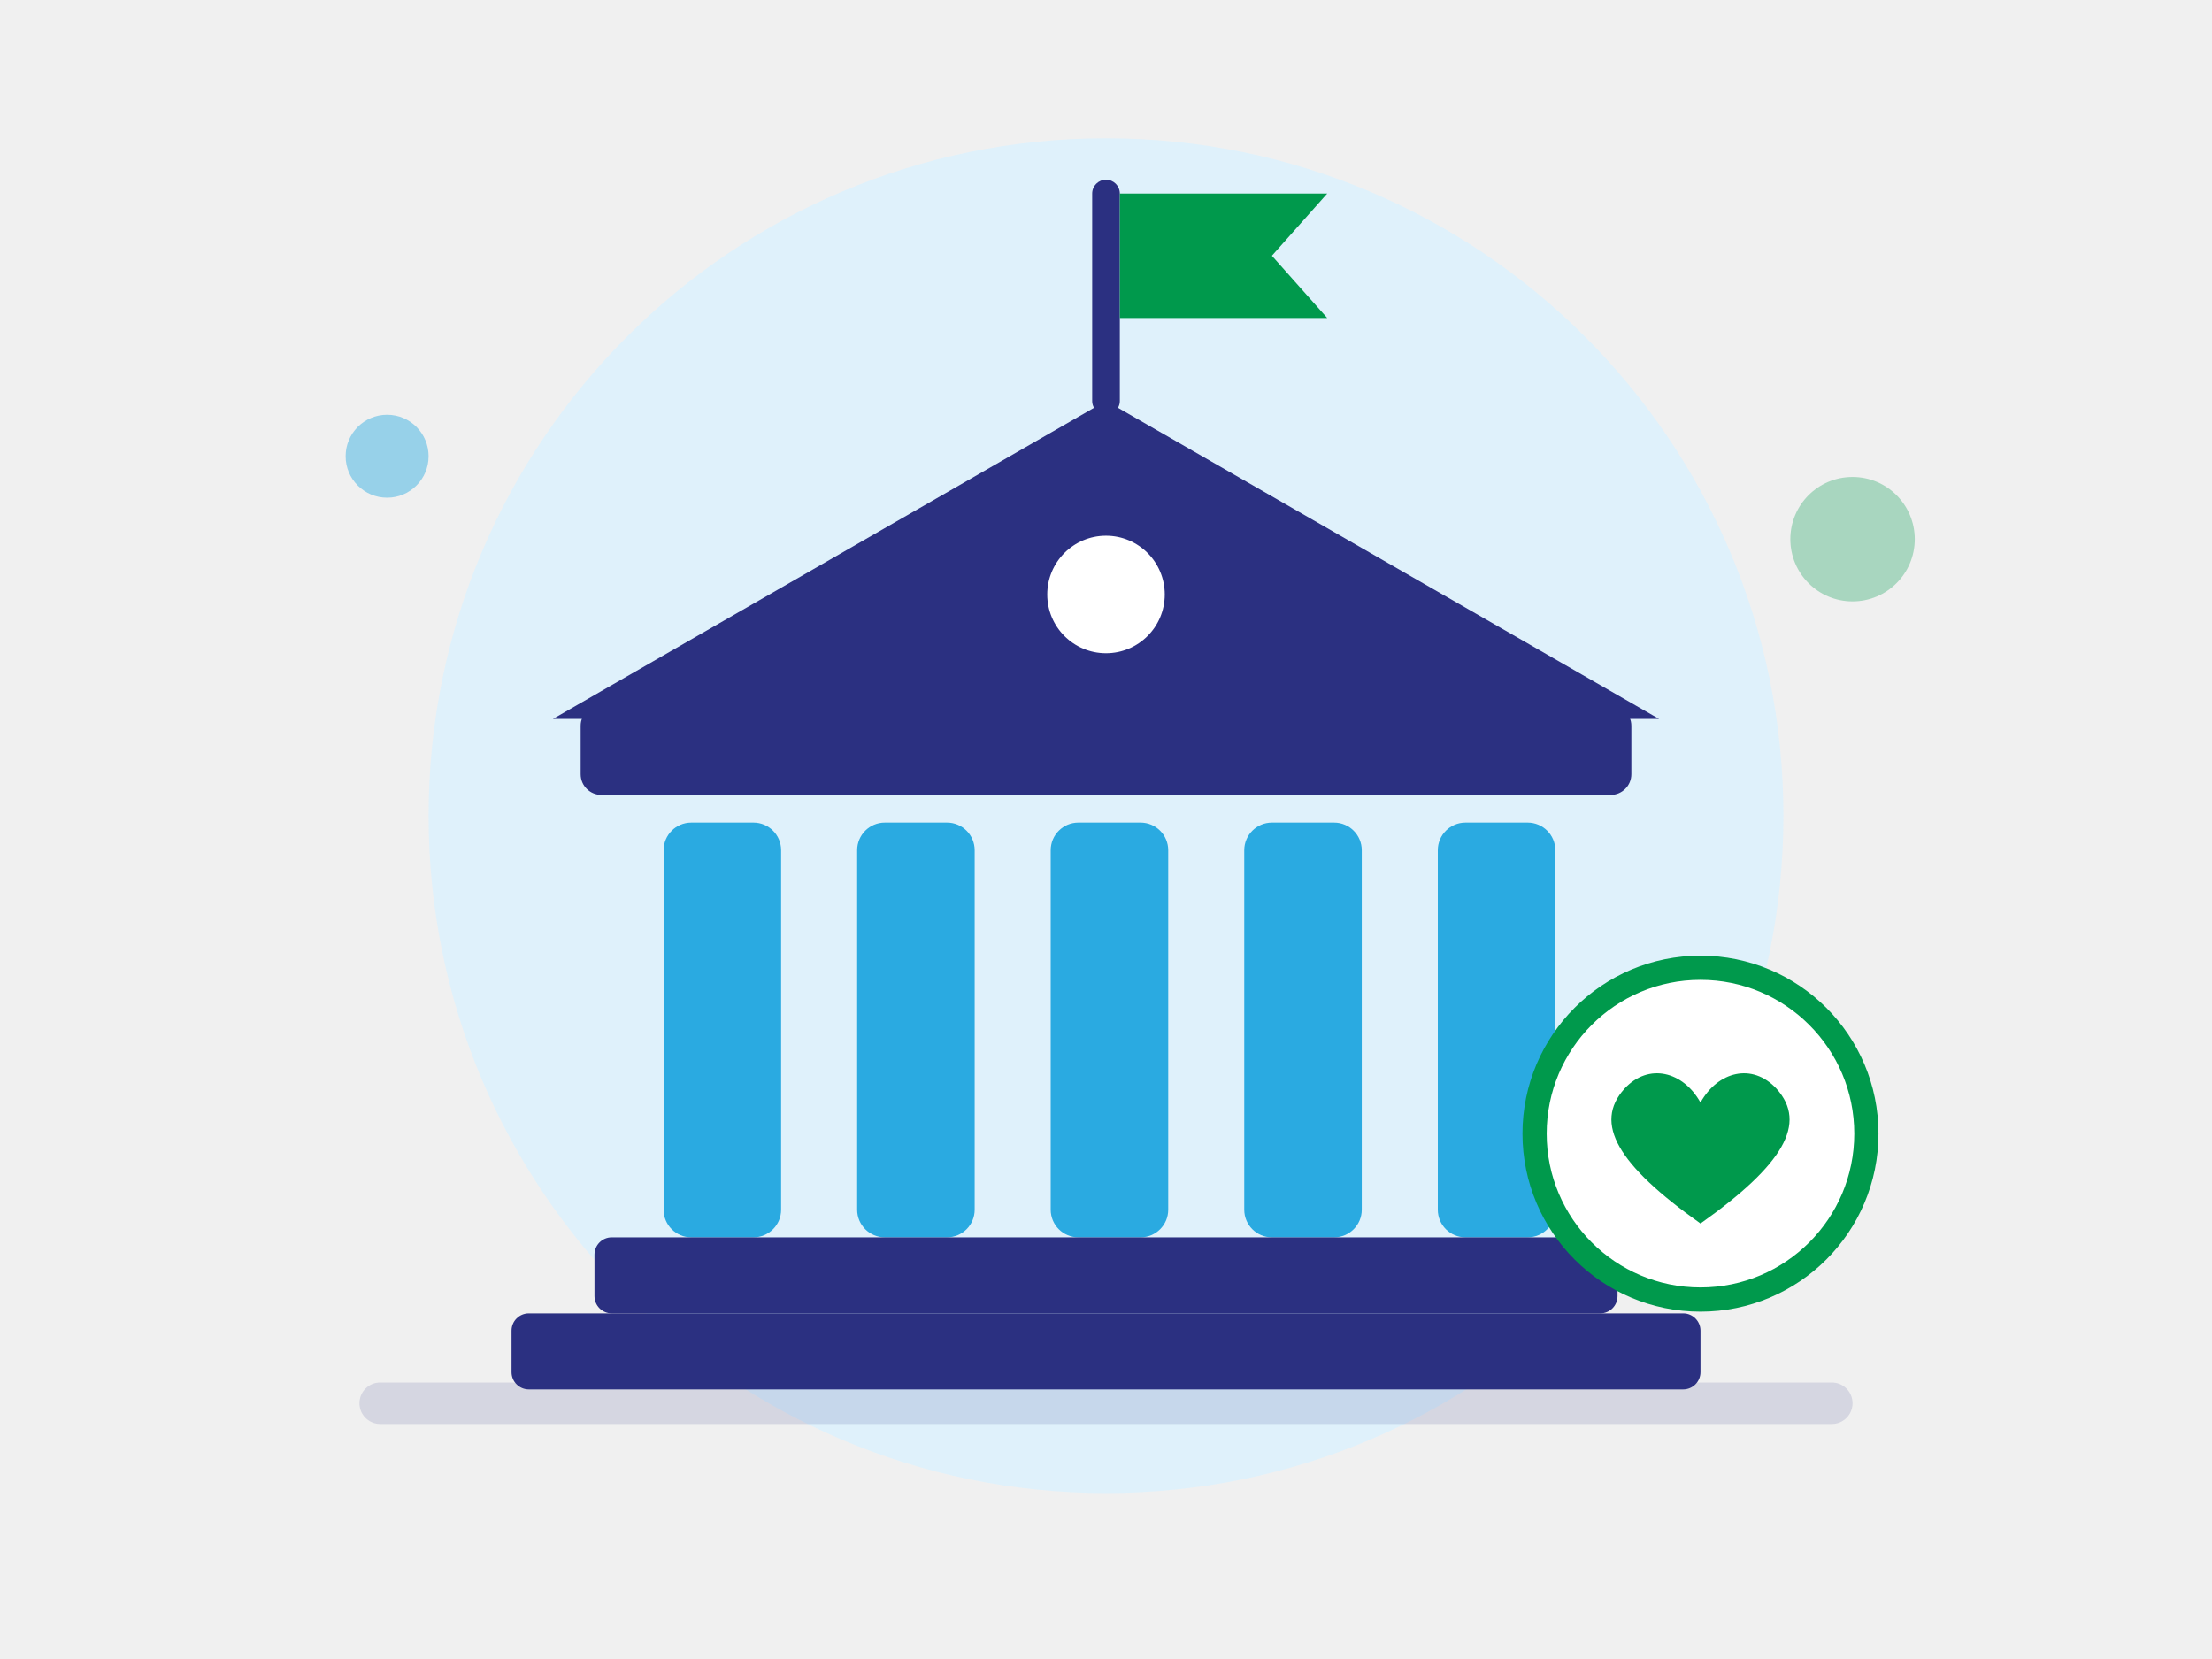
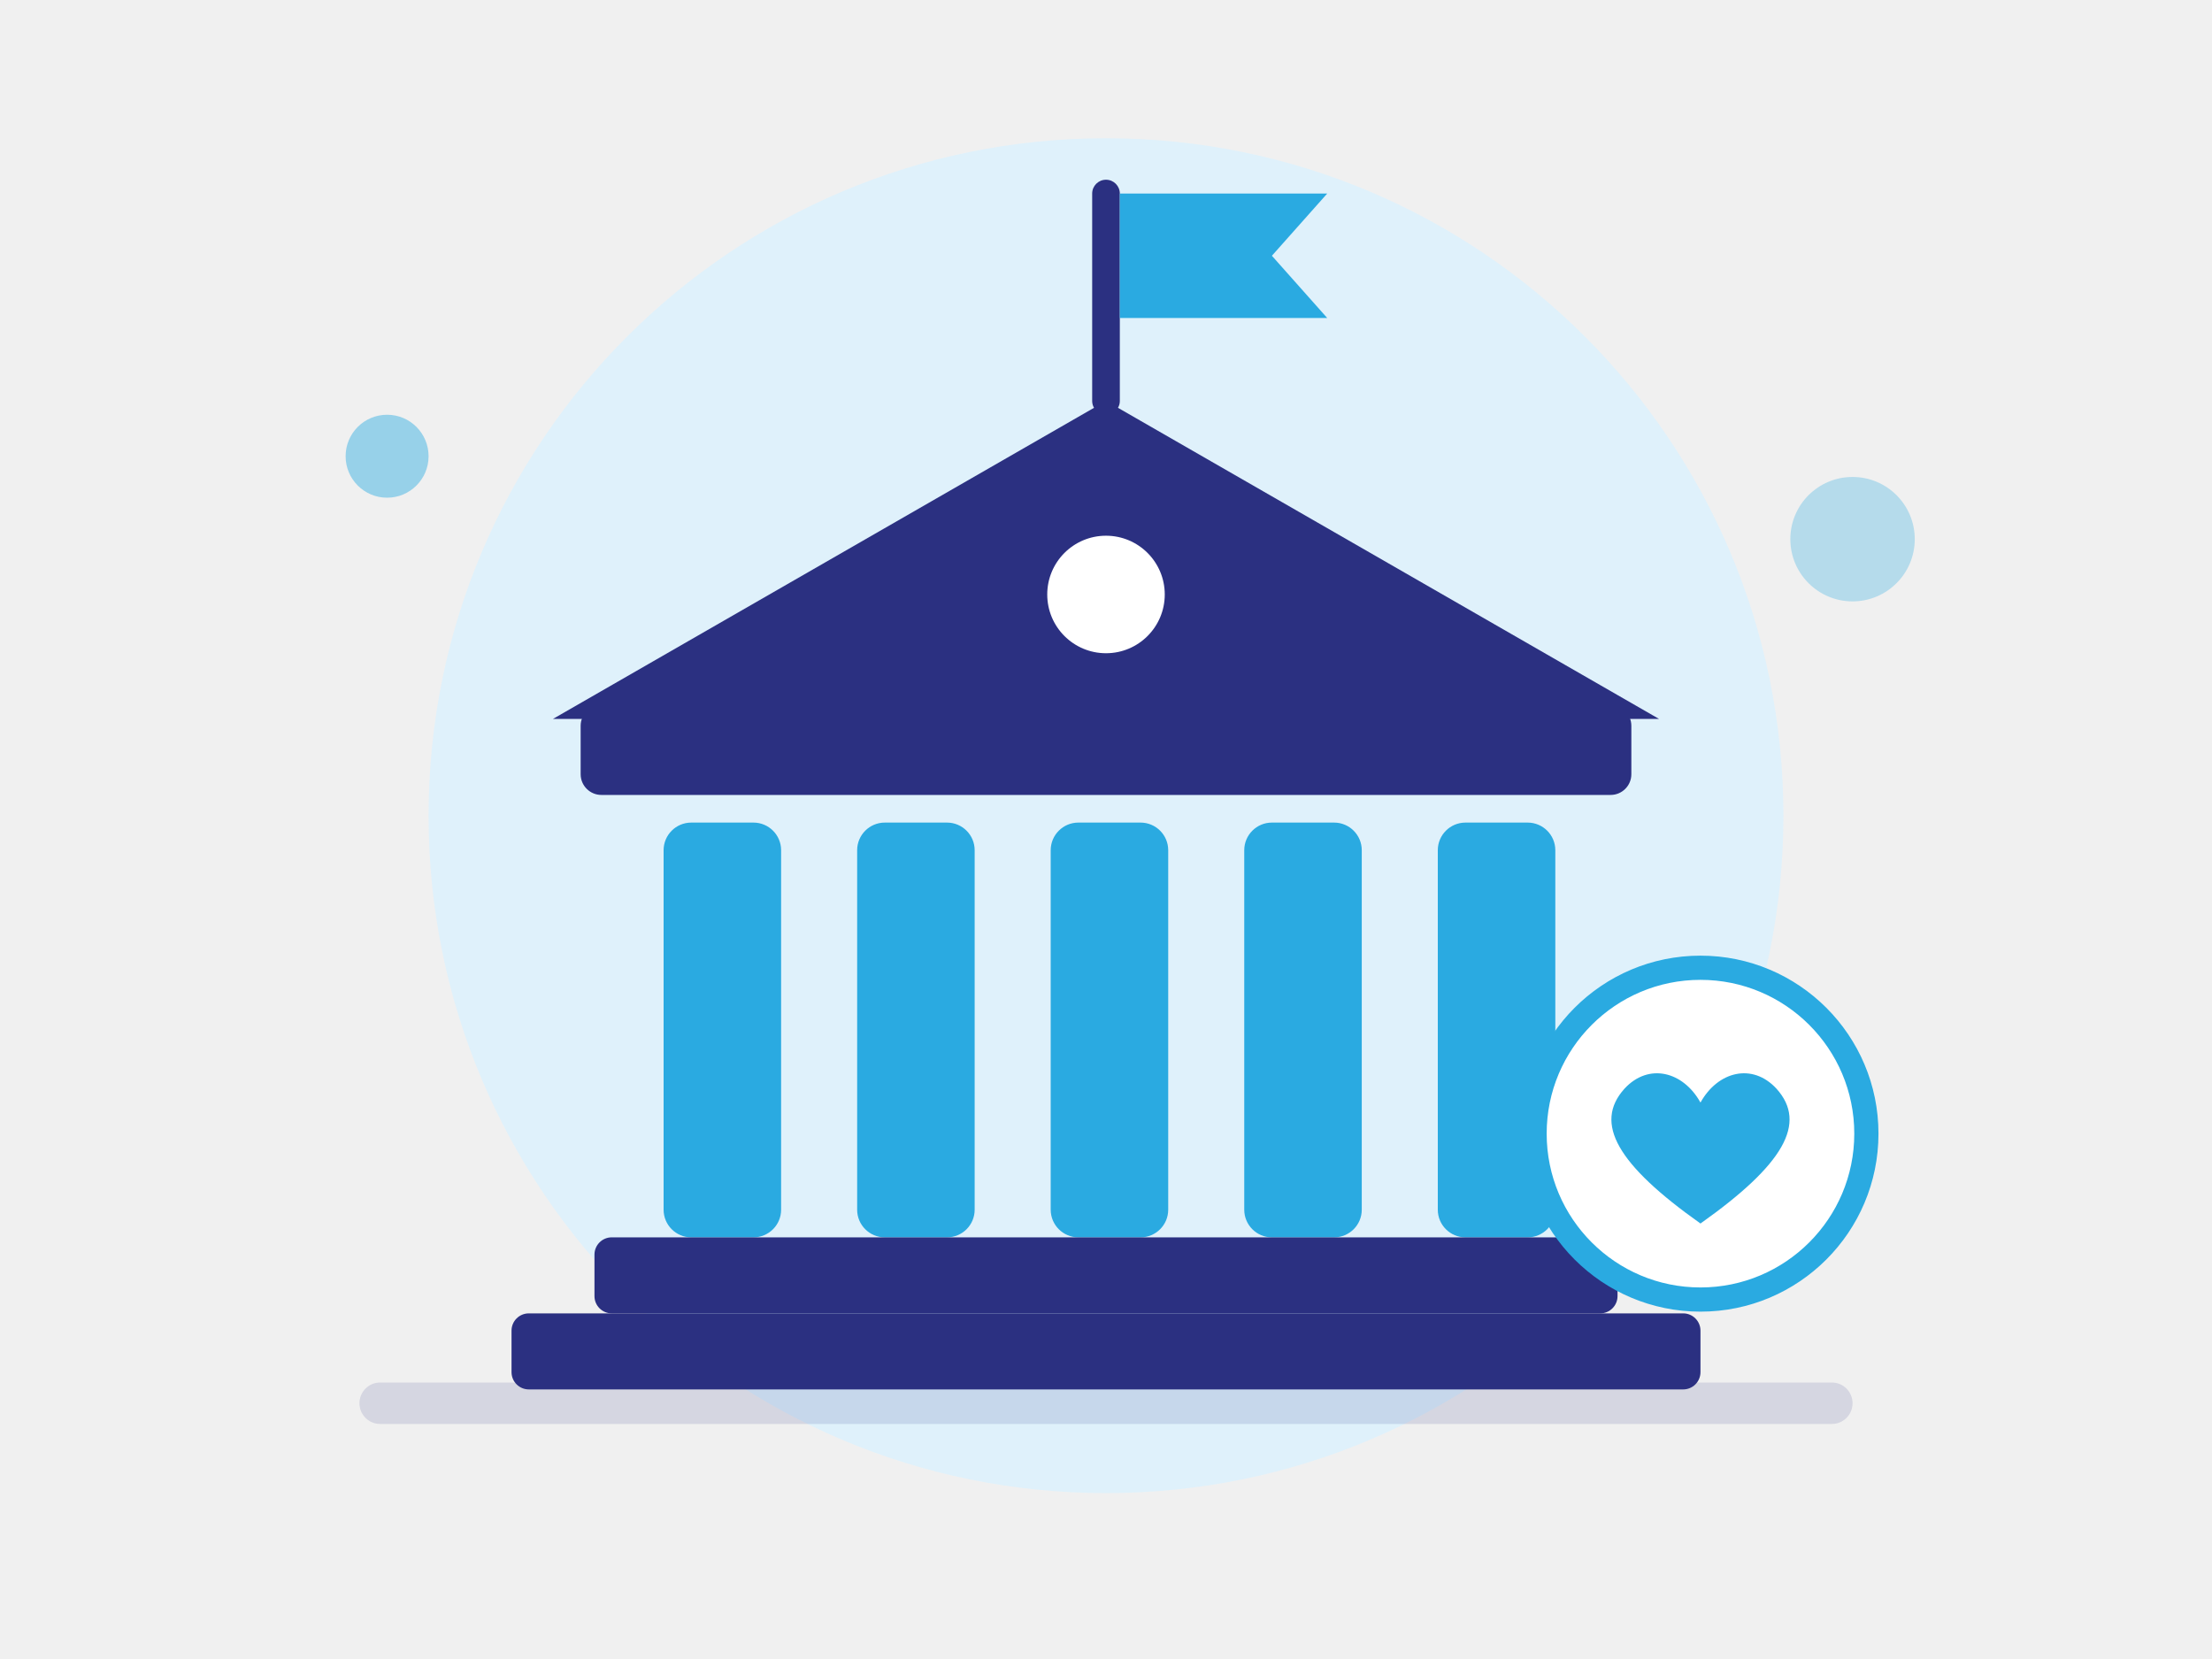
<svg xmlns="http://www.w3.org/2000/svg" viewBox="0 0 320 240" role="img" aria-hidden="true">
  <circle cx="160" cy="118" r="98" fill="#dff1fb" />
  <circle cx="56" cy="66" r="6" fill="#2aaae1" opacity=".45" />
-   <circle cx="268" cy="78" r="9" fill="#00994c" opacity=".3" />
+   <circle cx="268" cy="78" r="9" fill="#2aaae1" opacity=".3" />
  <rect x="52" y="200" width="216" height="6" rx="3" fill="#2b3081" opacity=".14" />
  <rect x="158" y="26" width="4" height="34" rx="2" fill="#2b3081" />
-   <path d="M162 28h30l-8 9 8 9h-30z" fill="#00994c" />
+   <path d="M162 28h30l-8 9 8 9h-30z" fill="#2aaae1" />
  <path d="M80 104 160 58l80 46z" fill="#2b3081" />
  <circle cx="160" cy="86" r="8.500" fill="#fff" />
  <rect x="84" y="102" width="152" height="13" rx="3" fill="#2b3081" />
  <g fill="#2aaae1">
    <rect x="96" y="119" width="17" height="60" rx="4" />
    <rect x="124" y="119" width="17" height="60" rx="4" />
    <rect x="152" y="119" width="17" height="60" rx="4" />
    <rect x="180" y="119" width="17" height="60" rx="4" />
    <rect x="208" y="119" width="17" height="60" rx="4" />
  </g>
  <rect x="86" y="179" width="148" height="11" rx="2.500" fill="#2b3081" />
  <rect x="74" y="190" width="172" height="11" rx="2.500" fill="#2b3081" />
-   <circle cx="246" cy="164" r="24" fill="#fff" stroke="#00994c" stroke-width="3.500" />
-   <path d="M246 177c-12-8.500-15.500-14.500-11-19.500 3.500-3.800 8.500-2.500 11 2 2.500-4.500 7.500-5.800 11-2 4.500 5 1 11-11 19.500z" fill="#00994c" />
+   <circle cx="246" cy="164" r="24" fill="#fff" stroke="#2aaae1" stroke-width="3.500" />
+   <path d="M246 177c-12-8.500-15.500-14.500-11-19.500 3.500-3.800 8.500-2.500 11 2 2.500-4.500 7.500-5.800 11-2 4.500 5 1 11-11 19.500z" fill="#2aaae1" />
</svg>
